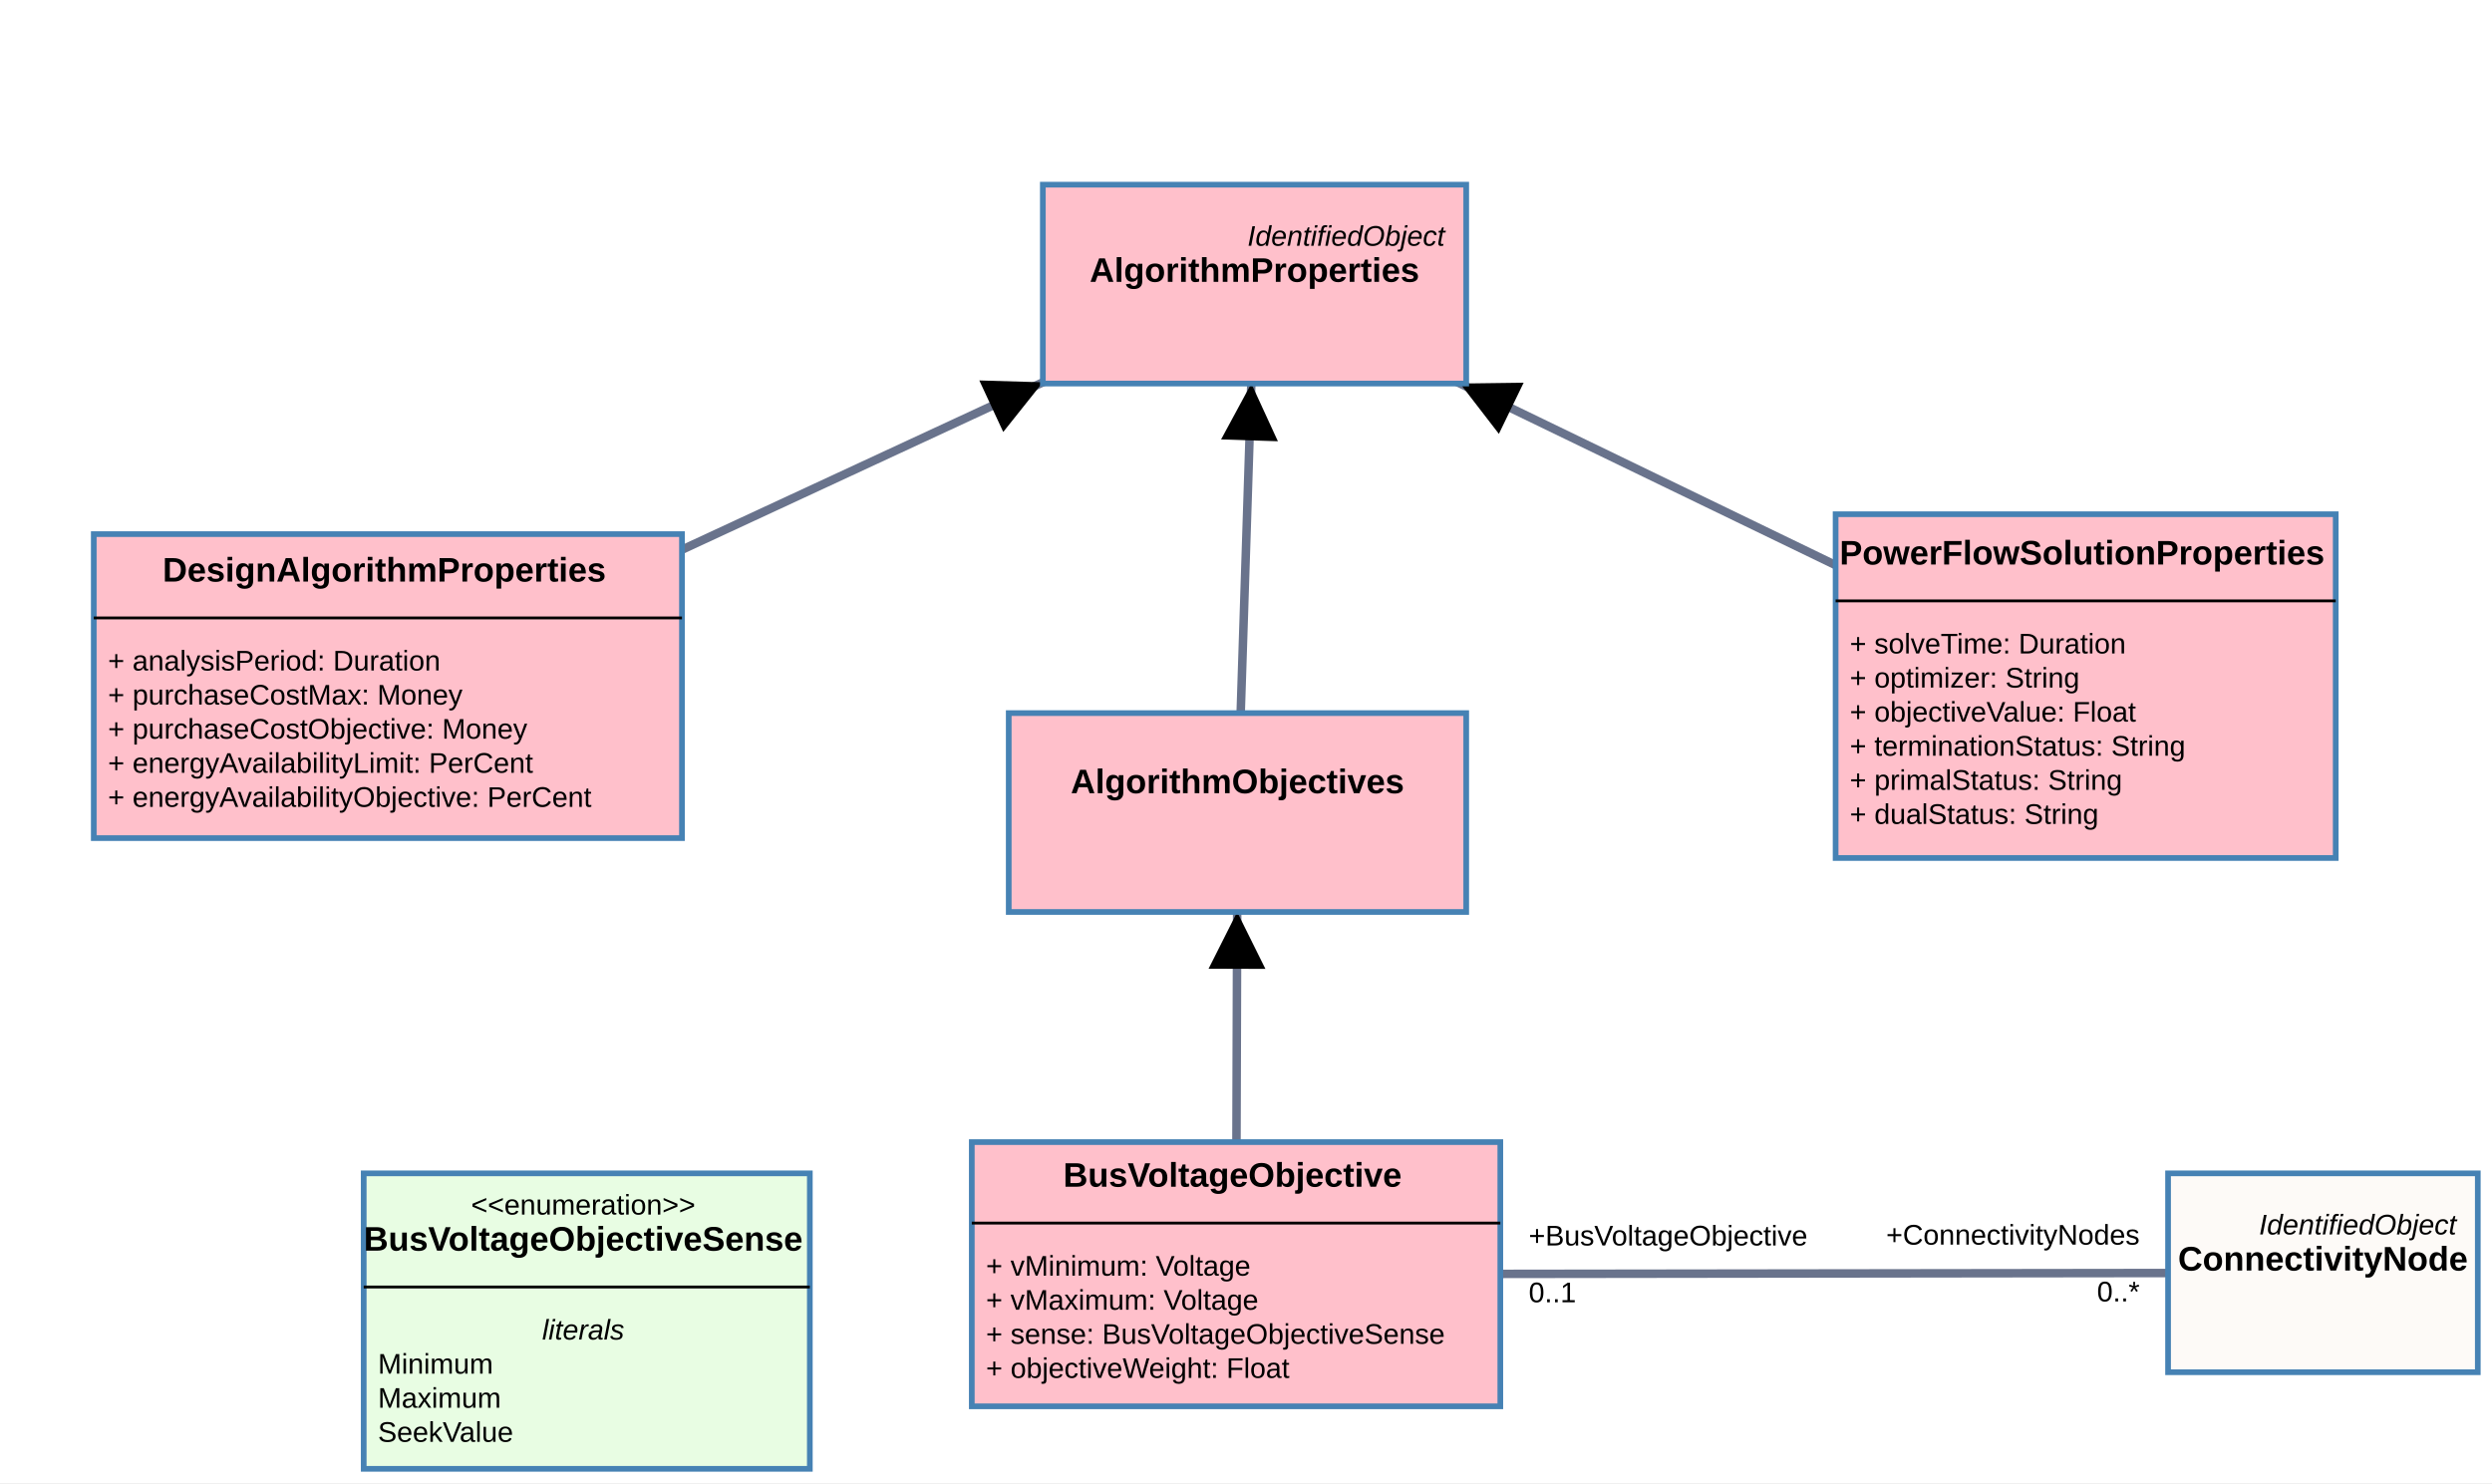
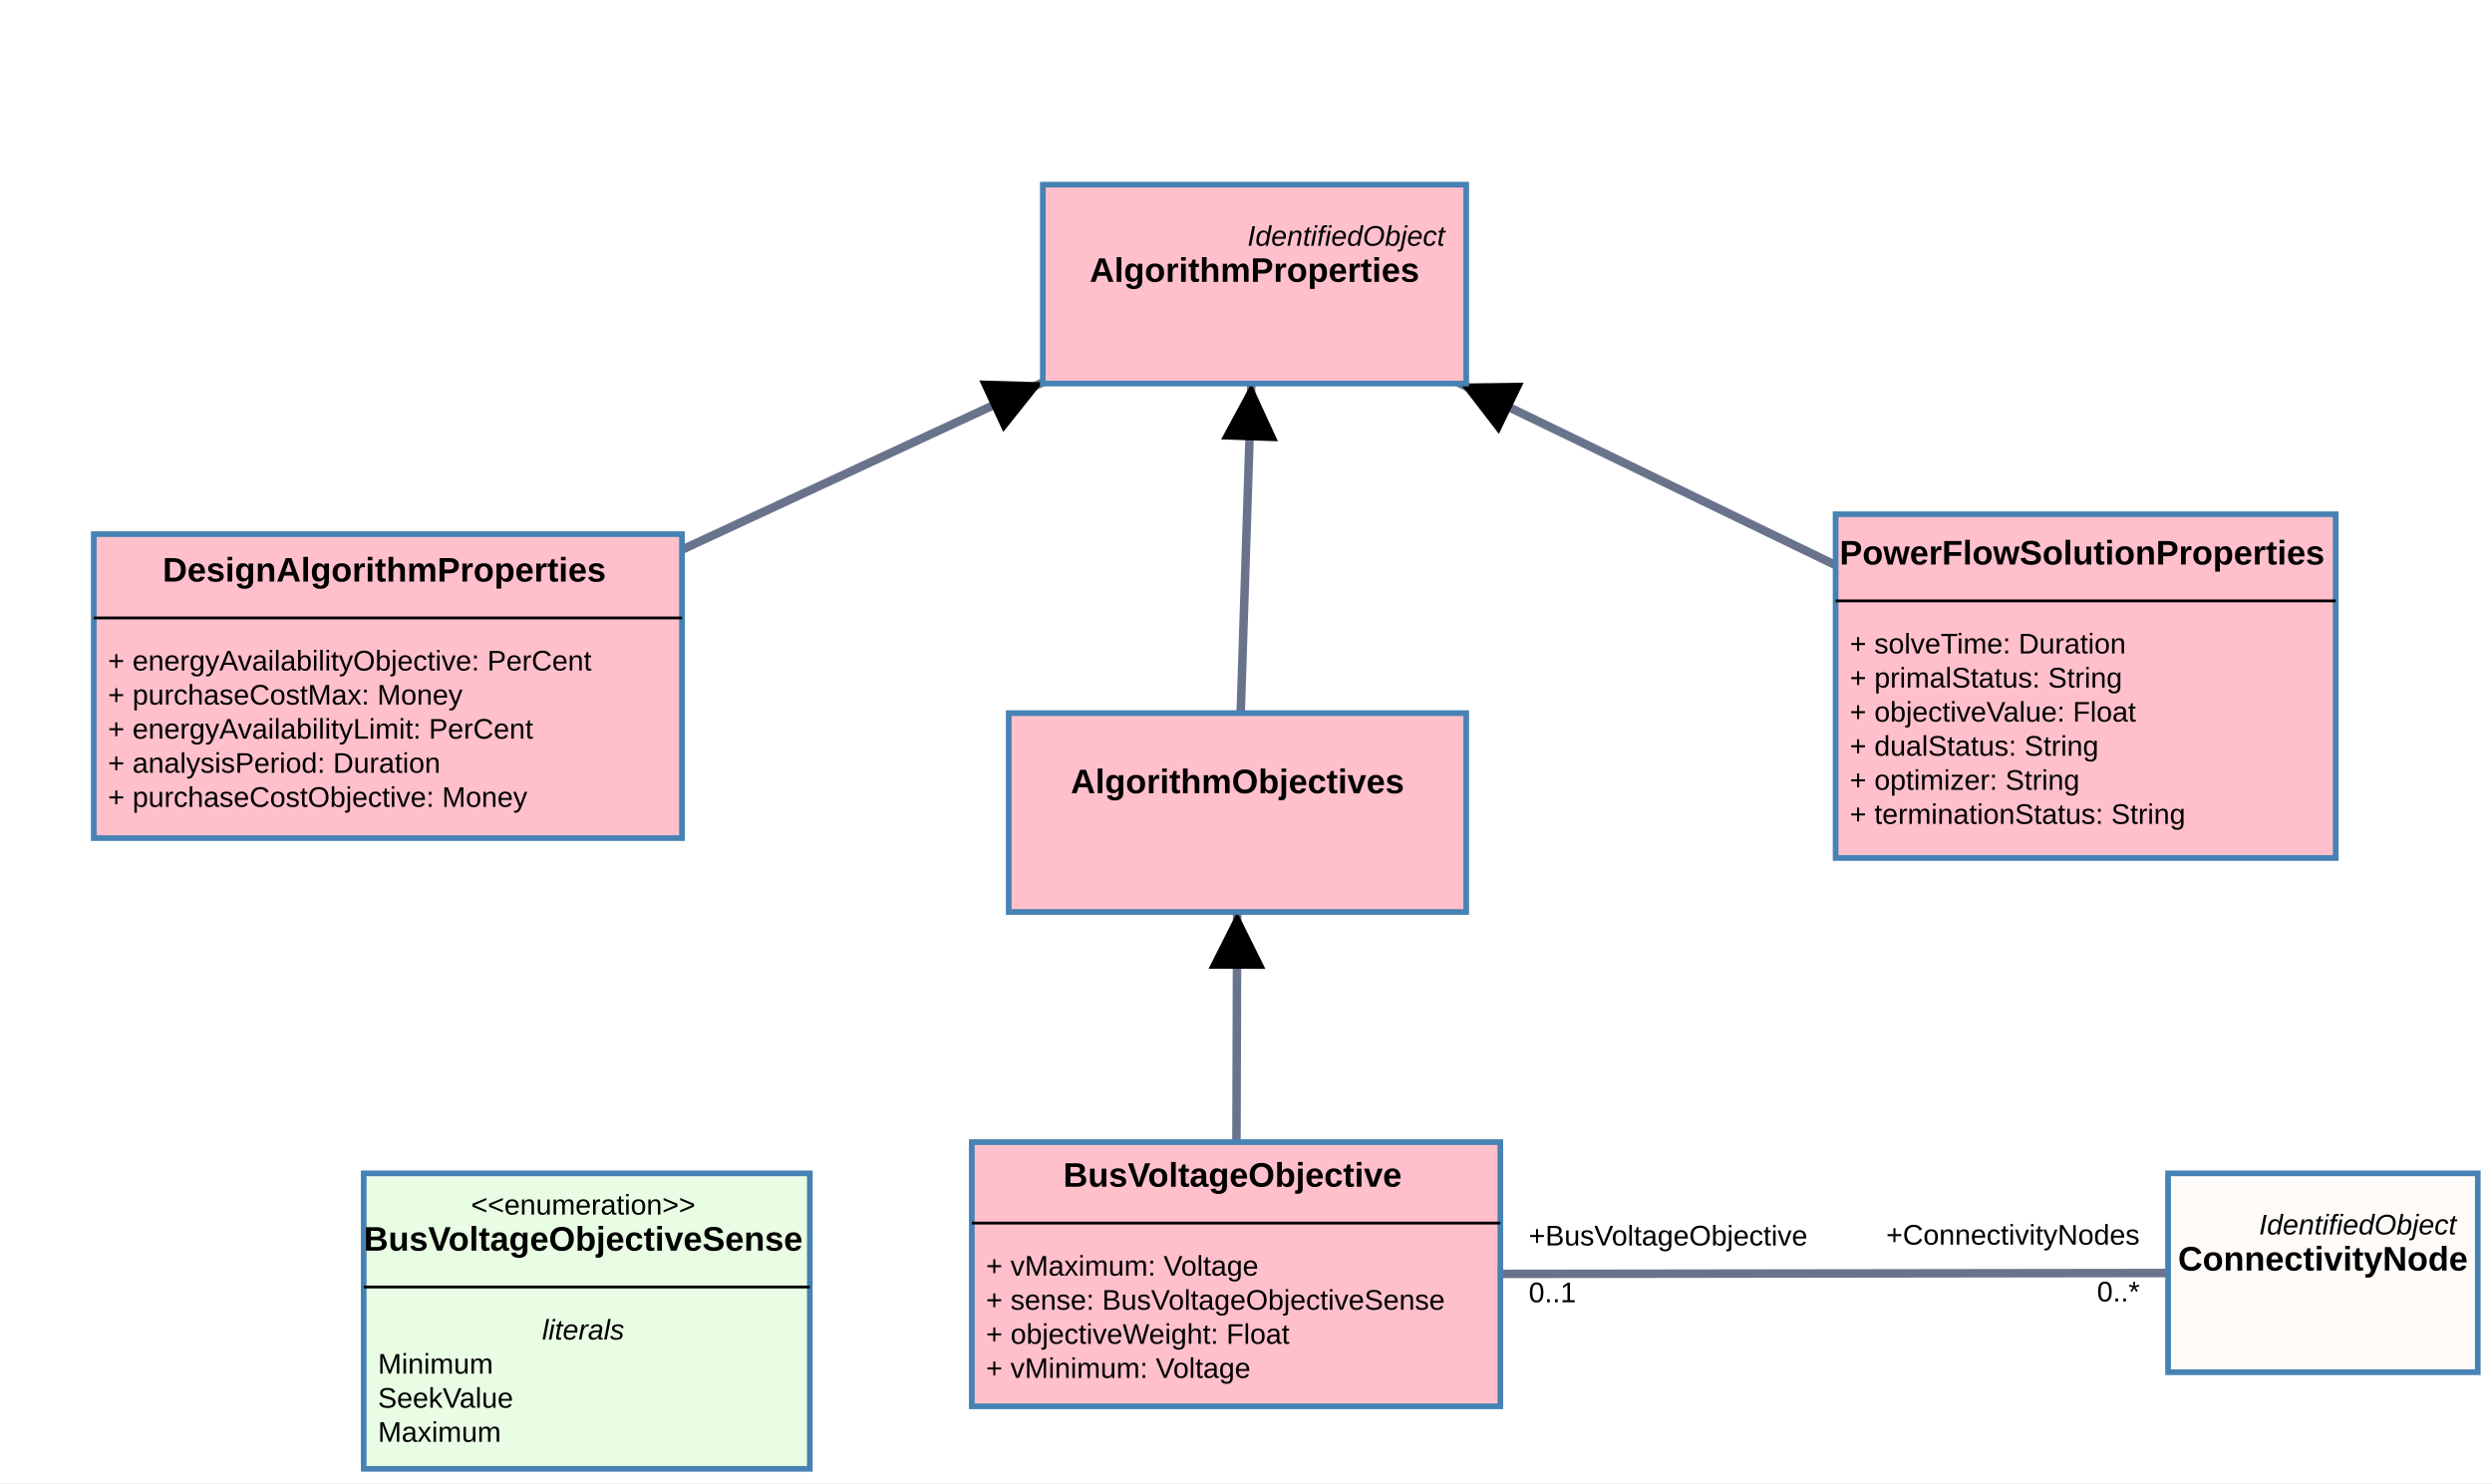
<svg xmlns="http://www.w3.org/2000/svg" width="877" height="522">
  <rect width="100%" height="100%" fill="white" />
  <g class="zoom-group">
    <defs>
      <marker id="arrowhead" viewBox="-0 -5 10 10" refX="5" refY="0" orient="auto" markerWidth="10" markerHeight="10" xoverflow="visible">
        <path d="M 0,-5 L 10 ,0 L 0,5" fill="black" style="stroke: none;" />
      </marker>
    </defs>
    <line class="link" x1="136.5" y1="241.5" x2="441.5" y2="100" stroke="#69738c" stroke-width="3" marker-end="url(#arrowhead)" />
    <line class="link" x1="734" y1="241.5" x2="441.5" y2="100" stroke="#69738c" stroke-width="3" marker-end="url(#arrowhead)" />
    <line class="link" x1="435.5" y1="286" x2="441.5" y2="100" stroke="#69738c" stroke-width="3" marker-end="url(#arrowhead)" />
    <line class="link" x1="435" y1="448.5" x2="435.5" y2="286" stroke="#69738c" stroke-width="3" marker-end="url(#arrowhead)" />
    <line class="link" x1="435" y1="448.5" x2="817.5" y2="448" stroke="#69738c" stroke-width="3" />
    <line class="arrow" x2="357.929" y2="138.772" x1="136.5" y1="241.5" stroke="#69738c" stroke-width="2" marker-end="url(#arrowhead)" />
    <line class="arrow" x2="522.852" y2="139.355" x1="734" y1="241.5" stroke="#69738c" stroke-width="2" marker-end="url(#arrowhead)" />
    <line class="arrow" x2="440.049" y2="144.995" x1="435.5" y1="286" stroke="#69738c" stroke-width="2" marker-end="url(#arrowhead)" />
    <line class="arrow" x2="435.362" y2="331" x1="435" y1="448.5" stroke="#69738c" stroke-width="2" marker-end="url(#arrowhead)" />
+     <g class="draggable" transform="translate(763, 413)">
+       <rect class="box" width="109" height="70" style="fill: #fdfaf7; stroke: steelblue; stroke-width: 2px; cursor: move;" />
+       <text x="0" y="0" text-anchor="start" font-size="10px">
+         <tspan x="104" y="18" dy=".35em" text-anchor="end" style="font-family: Arial, sans-serif; font-weight: 400; font-style: italic; fill: black; font-size: 10px; pointer-events: none;">IdentifiedObject</tspan>
+         <tspan x="54.5" y="30" dy=".35em" text-anchor="middle" style="font-family: Arial, sans-serif; font-weight: 700; font-style: normal; fill: black; font-size: 12px; pointer-events: none;">ConnectivityNode</tspan>
+       </text>
+     </g>
+     <g class="draggable" transform="translate(367, 65)">
+       <rect class="box" width="149" height="70" style="fill: #ffc0cb; stroke: steelblue; stroke-width: 2px; cursor: move;" />
+       <text x="0" y="0" text-anchor="start" font-size="10px">
+         <tspan x="144" y="18" dy=".35em" text-anchor="end" style="font-family: Arial, sans-serif; font-weight: 400; font-style: italic; fill: black; font-size: 10px; pointer-events: none;">IdentifiedObject</tspan>
+         <tspan x="74.5" y="30" dy=".35em" text-anchor="middle" style="font-family: Arial, sans-serif; font-weight: 700; font-style: normal; fill: black; font-size: 12px; pointer-events: none;">AlgorithmProperties</tspan>
+       </text>
+     </g>
    <g class="draggable" transform="translate(33, 188)">
      <rect class="box" width="207" height="107" style="fill: #ffc0cb; stroke: steelblue; stroke-width: 2px; cursor: move;" />
      <text x="0" y="0" text-anchor="start" font-size="10px">
        <tspan x="103.5" y="12.5" dy=".35em" text-anchor="middle" style="font-family: Arial, sans-serif; font-weight: 700; font-style: normal; fill: black; font-size: 12px; pointer-events: none;">DesignAlgorithmProperties</tspan>
-         <tspan x="5" y="44.5" dy=".35em" text-anchor="start" style="font-family: Arial, sans-serif; font-weight: 400; font-style: normal; fill: black; font-size: 10px; pointer-events: none;">+   analysisPeriod: Duration</tspan>
+         <tspan x="5" y="44.5" dy=".35em" text-anchor="start" style="font-family: Arial, sans-serif; font-weight: 400; font-style: normal; fill: black; font-size: 10px; pointer-events: none;">+   energyAvailabilityObjective: PerCent</tspan>
        <tspan x="5" y="56.5" dy=".35em" text-anchor="start" style="font-family: Arial, sans-serif; font-weight: 400; font-style: normal; fill: black; font-size: 10px; pointer-events: none;">+   purchaseCostMax: Money</tspan>
-         <tspan x="5" y="68.5" dy=".35em" text-anchor="start" style="font-family: Arial, sans-serif; font-weight: 400; font-style: normal; fill: black; font-size: 10px; pointer-events: none;">+   purchaseCostObjective: Money</tspan>
-         <tspan x="5" y="80.5" dy=".35em" text-anchor="start" style="font-family: Arial, sans-serif; font-weight: 400; font-style: normal; fill: black; font-size: 10px; pointer-events: none;">+   energyAvailabilityLimit: PerCent</tspan>
-         <tspan x="5" y="92.5" dy=".35em" text-anchor="start" style="font-family: Arial, sans-serif; font-weight: 400; font-style: normal; fill: black; font-size: 10px; pointer-events: none;">+   energyAvailabilityObjective: PerCent</tspan>
+         <tspan x="5" y="68.5" dy=".35em" text-anchor="start" style="font-family: Arial, sans-serif; font-weight: 400; font-style: normal; fill: black; font-size: 10px; pointer-events: none;">+   energyAvailabilityLimit: PerCent</tspan>
+         <tspan x="5" y="80.5" dy=".35em" text-anchor="start" style="font-family: Arial, sans-serif; font-weight: 400; font-style: normal; fill: black; font-size: 10px; pointer-events: none;">+   analysisPeriod: Duration</tspan>
+         <tspan x="5" y="92.5" dy=".35em" text-anchor="start" style="font-family: Arial, sans-serif; font-weight: 400; font-style: normal; fill: black; font-size: 10px; pointer-events: none;">+   purchaseCostObjective: Money</tspan>
      </text>
      <line x1="0" x2="207" y1="29.5" y2="29.5" stroke="black" stroke-width="1" />
    </g>
    <g class="draggable" transform="translate(646, 181)">
      <rect class="box" width="176" height="121" style="fill: #ffc0cb; stroke: steelblue; stroke-width: 2px; cursor: move;" />
      <text x="0" y="0" text-anchor="start" font-size="10px">
        <tspan x="88" y="13.5" dy=".35em" text-anchor="middle" style="font-family: Arial, sans-serif; font-weight: 700; font-style: normal; fill: black; font-size: 12px; pointer-events: none;">PowerFlowSolutionProperties</tspan>
        <tspan x="5" y="45.5" dy=".35em" text-anchor="start" style="font-family: Arial, sans-serif; font-weight: 400; font-style: normal; fill: black; font-size: 10px; pointer-events: none;">+   solveTime: Duration</tspan>
-         <tspan x="5" y="57.5" dy=".35em" text-anchor="start" style="font-family: Arial, sans-serif; font-weight: 400; font-style: normal; fill: black; font-size: 10px; pointer-events: none;">+   optimizer: String</tspan>
+         <tspan x="5" y="57.5" dy=".35em" text-anchor="start" style="font-family: Arial, sans-serif; font-weight: 400; font-style: normal; fill: black; font-size: 10px; pointer-events: none;">+   primalStatus: String</tspan>
        <tspan x="5" y="69.5" dy=".35em" text-anchor="start" style="font-family: Arial, sans-serif; font-weight: 400; font-style: normal; fill: black; font-size: 10px; pointer-events: none;">+   objectiveValue: Float</tspan>
-         <tspan x="5" y="81.5" dy=".35em" text-anchor="start" style="font-family: Arial, sans-serif; font-weight: 400; font-style: normal; fill: black; font-size: 10px; pointer-events: none;">+   terminationStatus: String</tspan>
-         <tspan x="5" y="93.5" dy=".35em" text-anchor="start" style="font-family: Arial, sans-serif; font-weight: 400; font-style: normal; fill: black; font-size: 10px; pointer-events: none;">+   primalStatus: String</tspan>
-         <tspan x="5" y="105.5" dy=".35em" text-anchor="start" style="font-family: Arial, sans-serif; font-weight: 400; font-style: normal; fill: black; font-size: 10px; pointer-events: none;">+   dualStatus: String</tspan>
+         <tspan x="5" y="81.5" dy=".35em" text-anchor="start" style="font-family: Arial, sans-serif; font-weight: 400; font-style: normal; fill: black; font-size: 10px; pointer-events: none;">+   dualStatus: String</tspan>
+         <tspan x="5" y="93.5" dy=".35em" text-anchor="start" style="font-family: Arial, sans-serif; font-weight: 400; font-style: normal; fill: black; font-size: 10px; pointer-events: none;">+   optimizer: String</tspan>
+         <tspan x="5" y="105.5" dy=".35em" text-anchor="start" style="font-family: Arial, sans-serif; font-weight: 400; font-style: normal; fill: black; font-size: 10px; pointer-events: none;">+   terminationStatus: String</tspan>
      </text>
      <line x1="0" x2="176" y1="30.5" y2="30.5" stroke="black" stroke-width="1" />
-     </g>
-     <g class="draggable" transform="translate(367, 65)">
-       <rect class="box" width="149" height="70" style="fill: #ffc0cb; stroke: steelblue; stroke-width: 2px; cursor: move;" />
-       <text x="0" y="0" text-anchor="start" font-size="10px">
-         <tspan x="144" y="18" dy=".35em" text-anchor="end" style="font-family: Arial, sans-serif; font-weight: 400; font-style: italic; fill: black; font-size: 10px; pointer-events: none;">IdentifiedObject</tspan>
-         <tspan x="74.5" y="30" dy=".35em" text-anchor="middle" style="font-family: Arial, sans-serif; font-weight: 700; font-style: normal; fill: black; font-size: 12px; pointer-events: none;">AlgorithmProperties</tspan>
-       </text>
    </g>
    <g class="draggable" transform="translate(355, 251)">
      <rect class="box" width="161" height="70" style="fill: #ffc0cb; stroke: steelblue; stroke-width: 2px; cursor: move;" />
      <text x="0" y="0" text-anchor="start" font-size="10px">
        <tspan x="80.5" y="24" dy=".35em" text-anchor="middle" style="font-family: Arial, sans-serif; font-weight: 700; font-style: normal; fill: black; font-size: 12px; pointer-events: none;">AlgorithmObjectives</tspan>
      </text>
    </g>
-     <g class="draggable" transform="translate(763, 413)">
-       <rect class="box" width="109" height="70" style="fill: #fdfaf7; stroke: steelblue; stroke-width: 2px; cursor: move;" />
-       <text x="0" y="0" text-anchor="start" font-size="10px">
-         <tspan x="104" y="18" dy=".35em" text-anchor="end" style="font-family: Arial, sans-serif; font-weight: 400; font-style: italic; fill: black; font-size: 10px; pointer-events: none;">IdentifiedObject</tspan>
-         <tspan x="54.5" y="30" dy=".35em" text-anchor="middle" style="font-family: Arial, sans-serif; font-weight: 700; font-style: normal; fill: black; font-size: 12px; pointer-events: none;">ConnectivityNode</tspan>
-       </text>
-     </g>
    <g class="draggable" transform="translate(342, 402)">
      <rect class="box" width="186" height="93" style="fill: #ffc0cb; stroke: steelblue; stroke-width: 2px; cursor: move;" />
      <text x="0" y="0" text-anchor="start" font-size="10px">
        <tspan x="93" y="11.5" dy=".35em" text-anchor="middle" style="font-family: Arial, sans-serif; font-weight: 700; font-style: normal; fill: black; font-size: 12px; pointer-events: none;">BusVoltageObjective</tspan>
-         <tspan x="5" y="43.5" dy=".35em" text-anchor="start" style="font-family: Arial, sans-serif; font-weight: 400; font-style: normal; fill: black; font-size: 10px; pointer-events: none;">+   vMinimum: Voltage</tspan>
-         <tspan x="5" y="55.5" dy=".35em" text-anchor="start" style="font-family: Arial, sans-serif; font-weight: 400; font-style: normal; fill: black; font-size: 10px; pointer-events: none;">+   vMaximum: Voltage</tspan>
-         <tspan x="5" y="67.5" dy=".35em" text-anchor="start" style="font-family: Arial, sans-serif; font-weight: 400; font-style: normal; fill: black; font-size: 10px; pointer-events: none;">+   sense: BusVoltageObjectiveSense</tspan>
-         <tspan x="5" y="79.5" dy=".35em" text-anchor="start" style="font-family: Arial, sans-serif; font-weight: 400; font-style: normal; fill: black; font-size: 10px; pointer-events: none;">+   objectiveWeight: Float</tspan>
+         <tspan x="5" y="43.5" dy=".35em" text-anchor="start" style="font-family: Arial, sans-serif; font-weight: 400; font-style: normal; fill: black; font-size: 10px; pointer-events: none;">+   vMaximum: Voltage</tspan>
+         <tspan x="5" y="55.5" dy=".35em" text-anchor="start" style="font-family: Arial, sans-serif; font-weight: 400; font-style: normal; fill: black; font-size: 10px; pointer-events: none;">+   sense: BusVoltageObjectiveSense</tspan>
+         <tspan x="5" y="67.5" dy=".35em" text-anchor="start" style="font-family: Arial, sans-serif; font-weight: 400; font-style: normal; fill: black; font-size: 10px; pointer-events: none;">+   objectiveWeight: Float</tspan>
+         <tspan x="5" y="79.5" dy=".35em" text-anchor="start" style="font-family: Arial, sans-serif; font-weight: 400; font-style: normal; fill: black; font-size: 10px; pointer-events: none;">+   vMinimum: Voltage</tspan>
      </text>
      <line x1="0" x2="186" y1="28.5" y2="28.5" stroke="black" stroke-width="1" />
    </g>
    <g class="draggable" transform="translate(128, 413)">
      <rect class="box" width="157" height="104" style="fill: #e8fde3; stroke: steelblue; stroke-width: 2px; cursor: move;" />
      <text x="0" y="0" text-anchor="start" font-size="10px">
        <tspan x="78.5" y="11" dy=".35em" text-anchor="middle" style="font-family: Arial, sans-serif; font-weight: 400; font-style: normal; fill: black; font-size: 10px; pointer-events: none;">&lt;&lt;enumeration&gt;&gt;</tspan>
        <tspan x="78.5" y="23" dy=".35em" text-anchor="middle" style="font-family: Arial, sans-serif; font-weight: 700; font-style: normal; fill: black; font-size: 12px; pointer-events: none;">BusVoltageObjectiveSense</tspan>
        <tspan x="78.5" y="55" dy=".35em" text-anchor="middle" style="font-family: Arial, sans-serif; font-weight: 400; font-style: italic; fill: black; font-size: 10px; pointer-events: none;">literals</tspan>
        <tspan x="5" y="67" dy=".35em" text-anchor="start" style="font-family: Arial, sans-serif; font-weight: 400; font-style: normal; fill: black; font-size: 10px; pointer-events: none;">Minimum</tspan>
-         <tspan x="5" y="79" dy=".35em" text-anchor="start" style="font-family: Arial, sans-serif; font-weight: 400; font-style: normal; fill: black; font-size: 10px; pointer-events: none;">Maximum</tspan>
-         <tspan x="5" y="91" dy=".35em" text-anchor="start" style="font-family: Arial, sans-serif; font-weight: 400; font-style: normal; fill: black; font-size: 10px; pointer-events: none;">SeekValue</tspan>
+         <tspan x="5" y="79" dy=".35em" text-anchor="start" style="font-family: Arial, sans-serif; font-weight: 400; font-style: normal; fill: black; font-size: 10px; pointer-events: none;">SeekValue</tspan>
+         <tspan x="5" y="91" dy=".35em" text-anchor="start" style="font-family: Arial, sans-serif; font-weight: 400; font-style: normal; fill: black; font-size: 10px; pointer-events: none;">Maximum</tspan>
      </text>
      <line x1="0" x2="157" y1="40" y2="40" stroke="black" stroke-width="1" />
    </g>
    <text class="link-text-start-top" x="249.536" y="191.379" text-anchor="start" dy="-1em" style="font-family: Arial, sans-serif; font-size: 10px; fill: black;" />
    <text class="link-text-start-top" x="636.499" y="196.752" text-anchor="end" dy="-1em" style="font-family: Arial, sans-serif; font-size: 10px; fill: black;" />
    <text class="link-text-start-top" x="431.79" y="246.003" text-anchor="end" dy="-1em" style="font-family: Arial, sans-serif; font-size: 10px; fill: black;" />
    <text class="link-text-start-top" x="430.158" y="397" text-anchor="end" dy="-1em" style="font-family: Arial, sans-serif; font-size: 10px; fill: black;" />
    <text class="link-text-start-top" x="538" y="448.372" text-anchor="start" dy="-1em" style="font-family: Arial, sans-serif; font-size: 10px; fill: black;">+BusVoltageObjective</text>
    <text class="link-text-start-btm" x="249.536" y="191.379" dy="1em" text-anchor="start" style="font-family: Arial, sans-serif; font-size: 10px; fill: black;" />
    <text class="link-text-start-btm" x="636.499" y="196.752" dy="1em" text-anchor="end" style="font-family: Arial, sans-serif; font-size: 10px; fill: black;" />
    <text class="link-text-start-btm" x="441.79" y="246.003" dy="-1em" text-anchor="start" style="font-family: Arial, sans-serif; font-size: 10px; fill: black;" />
    <text class="link-text-start-btm" x="440.158" y="397" dy="-1em" text-anchor="start" style="font-family: Arial, sans-serif; font-size: 10px; fill: black;" />
    <text class="link-text-start-btm" x="538" y="448.372" dy="1em" text-anchor="start" style="font-family: Arial, sans-serif; font-size: 10px; fill: black;">0..1</text>
    <text class="link-text-end-top" x="357.464" y="136.667" dy="-1em" text-anchor="end" style="font-family: Arial, sans-serif; font-size: 10px; fill: black;" />
    <text class="link-text-end-top" x="513.351" y="137.177" dy="1em" text-anchor="end" style="font-family: Arial, sans-serif; font-size: 10px; fill: black;" />
    <text class="link-text-end-top" x="435.21" y="139.997" dy="1em" text-anchor="end" style="font-family: Arial, sans-serif; font-size: 10px; fill: black;" />
    <text class="link-text-end-top" x="430.377" y="326" dy="1em" text-anchor="end" style="font-family: Arial, sans-serif; font-size: 10px; fill: black;" />
    <text class="link-text-end-top" x="753" y="448.078" dy="-1em" text-anchor="end" style="font-family: Arial, sans-serif; font-size: 10px; fill: black;">+ConnectivityNodes</text>
    <text class="link-text-end-btm" x="357.464" y="136.667" dy="1em" text-anchor="end" style="font-family: Arial, sans-serif; font-size: 10px; fill: black;" />
    <text class="link-text-end-btm" x="523.351" y="137.177" dy="1em" text-anchor="start" style="font-family: Arial, sans-serif; font-size: 10px; fill: black;" />
    <text class="link-text-end-btm" x="445.21" y="139.997" dy="1em" text-anchor="start" style="font-family: Arial, sans-serif; font-size: 10px; fill: black;" />
    <text class="link-text-end-btm" x="440.377" y="326" dy="1em" text-anchor="start" style="font-family: Arial, sans-serif; font-size: 10px; fill: black;" />
    <text class="link-text-end-btm" x="753" y="448.078" dy="1em" text-anchor="end" style="font-family: Arial, sans-serif; font-size: 10px; fill: black;">0..*</text>
  </g>
</svg>
